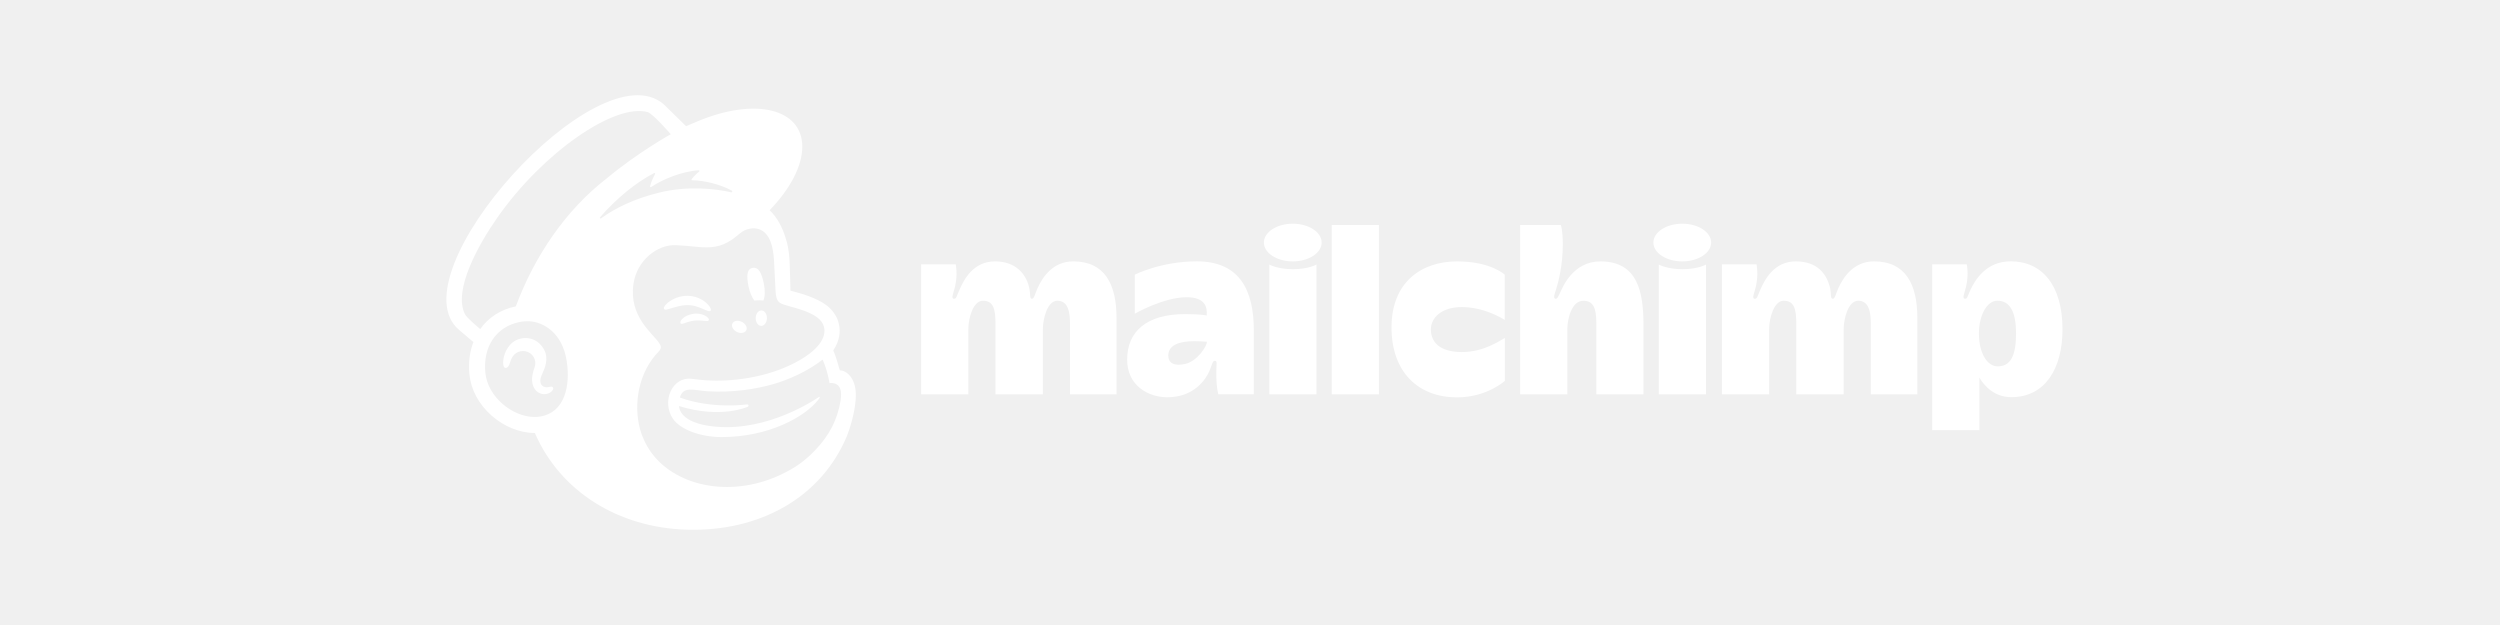
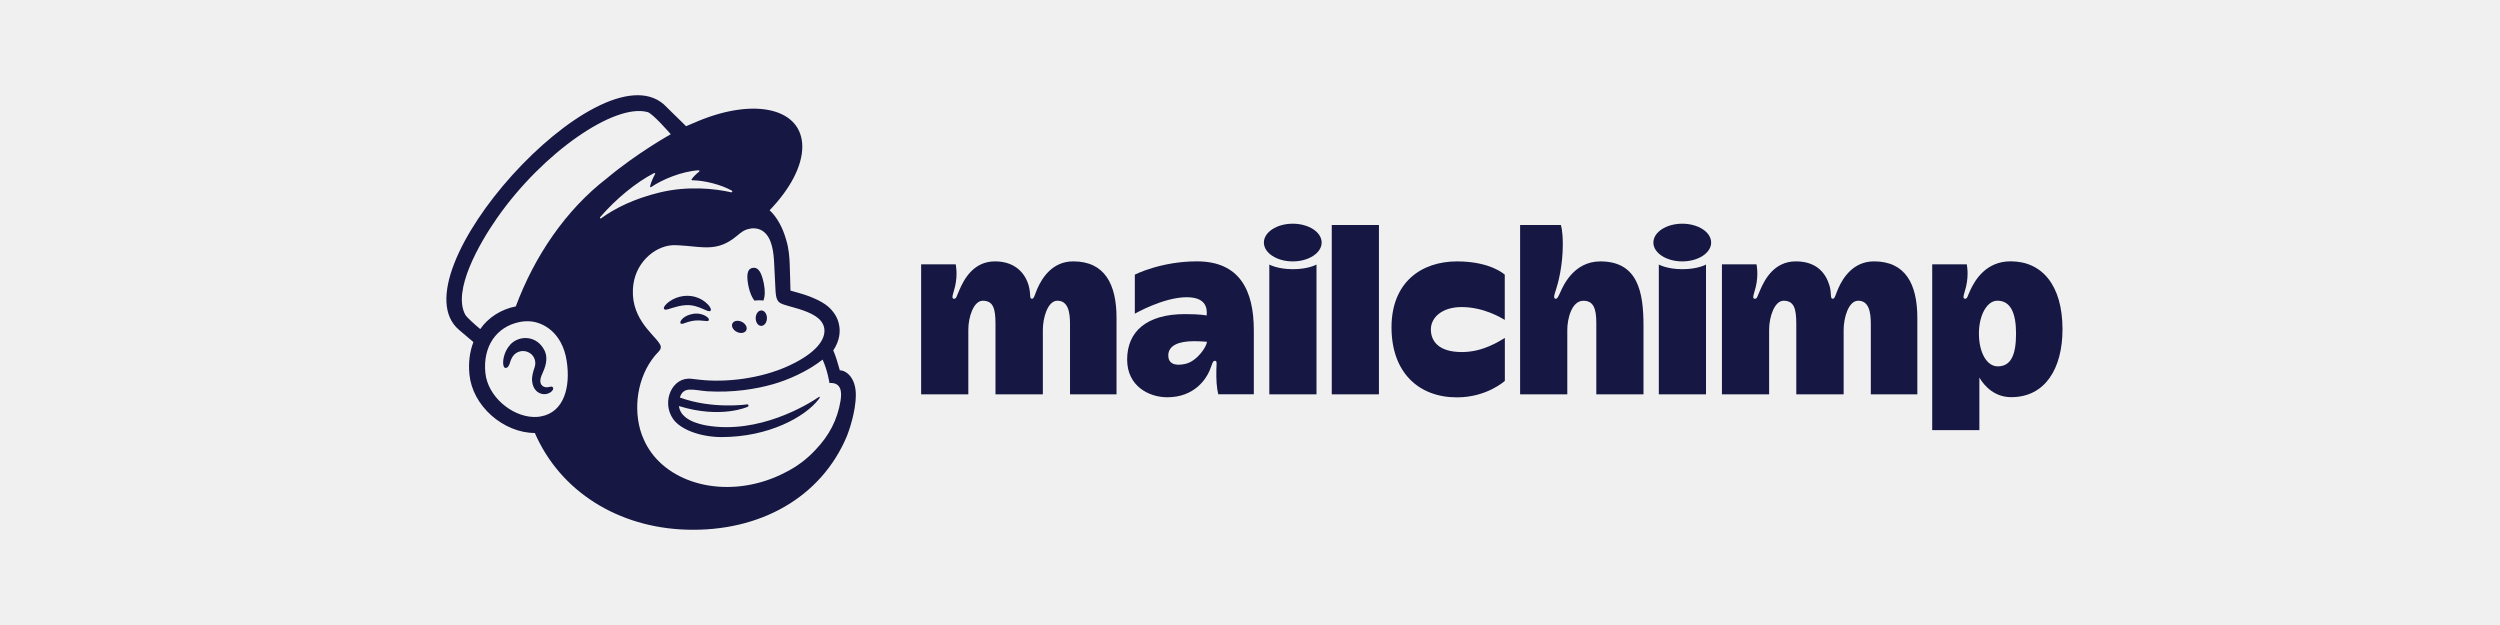
<svg xmlns="http://www.w3.org/2000/svg" width="200" height="50" viewBox="0 0 200 50" fill="none">
-   <path fill-rule="evenodd" clip-rule="evenodd" d="M94.832 29.111C93.929 29.319 93.462 29.041 93.462 28.443C93.462 27.624 94.309 27.296 95.52 27.296C96.052 27.296 96.554 27.342 96.554 27.342C96.554 27.693 95.792 28.889 94.832 29.111ZM95.751 20.908C92.861 20.908 90.786 21.971 90.786 21.971V25.095C90.786 25.095 93.077 23.778 94.935 23.778C96.418 23.778 96.6 24.578 96.533 25.241C96.533 25.241 96.105 25.128 94.8 25.128C91.724 25.128 90.172 26.526 90.172 28.767C90.172 30.893 91.916 31.782 93.387 31.782C95.531 31.782 96.475 30.34 96.764 29.656C96.965 29.182 97.002 28.862 97.182 28.862C97.389 28.862 97.319 29.092 97.309 29.564C97.292 30.391 97.331 31.016 97.462 31.543H100.306V26.427C100.306 23.233 99.176 20.908 95.751 20.908Z" fill="#ffffff" />
-   <path fill-rule="evenodd" clip-rule="evenodd" d="M114.47 26.35C114.47 25.416 115.339 24.565 116.933 24.565C118.67 24.565 120.068 25.402 120.381 25.592V21.975C120.381 21.975 119.277 20.912 116.564 20.912C113.703 20.912 111.321 22.586 111.321 26.189C111.321 29.791 113.483 31.789 116.556 31.789C118.957 31.789 120.388 30.47 120.388 30.47V27.036C119.935 27.289 118.674 28.164 116.95 28.164C115.126 28.164 114.47 27.325 114.47 26.351L114.47 26.35ZM76.457 21.149C76.457 21.151 76.638 21.929 76.399 22.945C76.278 23.462 76.054 23.901 76.324 23.901C76.51 23.901 76.511 23.747 76.753 23.193C77.107 22.383 77.854 20.91 79.599 20.91C81.257 20.91 82.039 21.918 82.297 22.861C82.495 23.578 82.322 23.901 82.562 23.901C82.733 23.901 82.792 23.529 83.002 23.059C83.38 22.216 84.201 20.91 85.861 20.91C88.366 20.91 89.322 22.719 89.322 25.432V31.547H85.601V25.91C85.601 24.97 85.449 24.058 84.592 24.058C83.799 24.058 83.428 25.465 83.428 26.373V31.549H79.639V25.91C79.639 24.708 79.469 24.059 78.624 24.059C77.892 24.059 77.466 25.353 77.466 26.374V31.547H73.691V21.149H76.456H76.457ZM101.545 21.163C101.547 21.164 102.189 21.535 103.436 21.535C104.685 21.535 105.319 21.163 105.319 21.163V31.549H101.545V21.163ZM132.705 21.163C132.707 21.164 133.349 21.535 134.597 21.535C135.845 21.535 136.48 21.163 136.48 21.163V31.549H132.705V21.163ZM110.315 18.002V31.549H106.541V18.002H110.315ZM124.867 18.002C124.868 18.003 125.024 18.392 125.024 19.55C125.024 21.26 124.652 22.652 124.476 23.182C124.383 23.463 124.217 23.896 124.455 23.904C124.593 23.908 124.675 23.701 124.844 23.342C125.011 22.983 125.842 20.912 128.027 20.912C131.037 20.912 131.479 23.377 131.479 26.045V31.549H127.705V25.819C127.705 24.644 127.458 24.061 126.671 24.061C125.72 24.061 125.384 25.533 125.384 26.376V31.549H121.609V18.001H124.868L124.867 18.002ZM140.521 21.149C140.521 21.151 140.702 21.929 140.464 22.945C140.342 23.462 140.118 23.901 140.388 23.901C140.575 23.901 140.575 23.747 140.817 23.193C141.171 22.383 141.918 20.91 143.663 20.91C145.397 20.91 146.085 21.922 146.362 22.861C146.547 23.49 146.386 23.901 146.627 23.901C146.797 23.901 146.857 23.529 147.067 23.059C147.443 22.216 148.265 20.91 149.925 20.91C152.43 20.91 153.387 22.719 153.387 25.432V31.547H149.665V25.91C149.665 24.97 149.513 24.058 148.657 24.058C147.863 24.058 147.492 25.465 147.492 26.373V31.549H143.703V25.91C143.703 24.708 143.534 24.059 142.688 24.059C141.957 24.059 141.53 25.353 141.53 26.374V31.547H137.755V21.149H140.521H140.521ZM103.421 17.896C102.145 17.896 101.111 18.572 101.111 19.404C101.111 20.237 102.145 20.912 103.421 20.912C104.697 20.912 105.732 20.237 105.732 19.404C105.732 18.572 104.697 17.896 103.421 17.896ZM134.582 17.896C133.306 17.896 132.271 18.572 132.271 19.404C132.271 20.237 133.305 20.912 134.582 20.912C135.857 20.912 136.892 20.237 136.892 19.404C136.892 18.572 135.858 17.896 134.582 17.896Z" fill="#ffffff" />
-   <path fill-rule="evenodd" clip-rule="evenodd" d="M159.816 29.309C158.951 29.309 158.314 28.212 158.314 26.682C158.314 25.197 158.968 24.056 159.786 24.056C160.836 24.056 161.284 25.019 161.284 26.682C161.284 28.412 160.871 29.309 159.816 29.309ZM160.852 20.906C158.912 20.906 158.023 22.361 157.636 23.189C157.381 23.736 157.394 23.898 157.208 23.898C156.938 23.898 157.162 23.458 157.283 22.941C157.523 21.923 157.341 21.146 157.341 21.146H154.577V34.411H158.35V30.206C158.796 30.963 159.623 31.773 160.898 31.773C163.627 31.773 165 29.464 165 26.345C165 22.809 163.357 20.906 160.852 20.906" fill="#ffffff" />
-   <path fill-rule="evenodd" clip-rule="evenodd" d="M60.35 24.045C60.604 24.015 60.847 24.013 61.071 24.045C61.2 23.748 61.222 23.237 61.106 22.681C60.933 21.853 60.699 21.353 60.215 21.431C59.732 21.509 59.714 22.108 59.887 22.935C59.984 23.401 60.157 23.799 60.35 24.045Z" fill="#ffffff" />
-   <path fill-rule="evenodd" clip-rule="evenodd" d="M56.2 24.7C56.545 24.852 56.758 24.952 56.841 24.864C56.895 24.809 56.879 24.705 56.796 24.57C56.625 24.291 56.274 24.009 55.901 23.85C55.14 23.522 54.231 23.631 53.53 24.134C53.298 24.304 53.079 24.539 53.11 24.681C53.12 24.727 53.155 24.762 53.236 24.774C53.427 24.796 54.094 24.459 54.862 24.412C55.404 24.378 55.853 24.548 56.199 24.7" fill="#ffffff" />
-   <path fill-rule="evenodd" clip-rule="evenodd" d="M55.504 25.097C55.053 25.168 54.805 25.317 54.645 25.455C54.509 25.574 54.425 25.705 54.426 25.798C54.426 25.842 54.445 25.867 54.46 25.88C54.481 25.898 54.505 25.908 54.534 25.908C54.636 25.908 54.864 25.817 54.864 25.817C55.491 25.592 55.905 25.619 56.315 25.666C56.541 25.691 56.648 25.705 56.698 25.628C56.713 25.605 56.73 25.557 56.685 25.484C56.58 25.312 56.125 25.023 55.504 25.097" fill="#ffffff" />
-   <path fill-rule="evenodd" clip-rule="evenodd" d="M58.949 26.554C59.255 26.704 59.592 26.645 59.701 26.422C59.811 26.2 59.652 25.897 59.346 25.747C59.04 25.596 58.703 25.655 58.593 25.878C58.484 26.101 58.643 26.404 58.949 26.554Z" fill="#ffffff" />
-   <path fill-rule="evenodd" clip-rule="evenodd" d="M60.915 24.836C60.667 24.831 60.461 25.104 60.455 25.445C60.449 25.786 60.646 26.066 60.894 26.07C61.143 26.074 61.349 25.802 61.355 25.46C61.361 25.12 61.164 24.84 60.915 24.836Z" fill="#ffffff" />
-   <path fill-rule="evenodd" clip-rule="evenodd" d="M44.223 30.981C44.161 30.904 44.06 30.927 43.961 30.95C43.892 30.966 43.815 30.984 43.73 30.983C43.547 30.98 43.392 30.902 43.305 30.768C43.192 30.594 43.198 30.335 43.323 30.038L43.382 29.905C43.581 29.458 43.914 28.71 43.54 27.997C43.258 27.46 42.798 27.126 42.245 27.055C41.715 26.988 41.169 27.185 40.82 27.569C40.27 28.176 40.184 29.001 40.291 29.293C40.33 29.399 40.391 29.429 40.435 29.435C40.528 29.448 40.666 29.38 40.753 29.147L40.778 29.071C40.816 28.948 40.888 28.718 41.006 28.535C41.148 28.313 41.369 28.16 41.629 28.104C41.893 28.047 42.163 28.098 42.39 28.246C42.775 28.498 42.923 28.97 42.758 29.42C42.673 29.653 42.535 30.099 42.566 30.464C42.627 31.205 43.083 31.502 43.492 31.534C43.89 31.549 44.168 31.325 44.238 31.162C44.28 31.066 44.245 31.007 44.222 30.982" fill="#ffffff" />
-   <path fill-rule="evenodd" clip-rule="evenodd" d="M48.005 17.38C49.303 15.881 50.901 14.577 52.332 13.845C52.381 13.82 52.434 13.873 52.407 13.922C52.294 14.128 52.075 14.569 52.005 14.903C51.995 14.955 52.051 14.994 52.095 14.964C52.986 14.357 54.534 13.707 55.893 13.623C55.951 13.62 55.979 13.694 55.933 13.73C55.726 13.889 55.5 14.108 55.336 14.33C55.307 14.368 55.334 14.422 55.381 14.422C56.335 14.429 57.679 14.763 58.556 15.255C58.615 15.288 58.573 15.403 58.506 15.387C57.18 15.084 55.01 14.853 52.755 15.403C50.742 15.894 49.205 16.652 48.085 17.467C48.028 17.509 47.96 17.434 48.006 17.381L48.005 17.38ZM54.469 31.909L54.469 31.91L54.47 31.911L54.469 31.909ZM59.82 32.54C59.859 32.524 59.885 32.48 59.881 32.437C59.875 32.383 59.827 32.344 59.774 32.35C59.774 32.35 57.005 32.759 54.388 31.802C54.673 30.876 55.431 31.21 56.576 31.302C58.64 31.426 60.491 31.124 61.858 30.732C63.043 30.392 64.599 29.721 65.808 28.767C66.215 29.662 66.359 30.648 66.359 30.648C66.359 30.648 66.675 30.592 66.939 30.754C67.188 30.907 67.371 31.226 67.246 32.05C66.992 33.59 66.337 34.84 65.237 35.99C64.567 36.711 63.755 37.337 62.825 37.793C62.331 38.053 61.805 38.277 61.249 38.458C57.102 39.813 52.857 38.324 51.489 35.126C51.379 34.886 51.287 34.634 51.214 34.371C50.631 32.264 51.126 29.736 52.674 28.144V28.143C52.769 28.042 52.866 27.923 52.866 27.773C52.866 27.647 52.786 27.515 52.717 27.42C52.176 26.635 50.3 25.297 50.677 22.707C50.947 20.847 52.574 19.537 54.091 19.614L54.476 19.637C55.133 19.675 55.706 19.76 56.248 19.782C57.153 19.822 57.968 19.69 58.932 18.886C59.258 18.615 59.519 18.38 59.96 18.305C60.007 18.297 60.122 18.256 60.353 18.267C60.588 18.28 60.812 18.344 61.014 18.478C61.787 18.993 61.897 20.239 61.937 21.151C61.96 21.671 62.023 22.93 62.044 23.292C62.093 24.119 62.311 24.235 62.75 24.38C62.998 24.461 63.227 24.522 63.565 24.617C64.589 24.904 65.196 25.196 65.579 25.57C65.807 25.805 65.913 26.053 65.946 26.291C66.067 27.171 65.262 28.259 63.133 29.247C60.805 30.328 57.981 30.601 56.03 30.384L55.346 30.307C53.786 30.096 52.895 32.113 53.832 33.495C54.436 34.386 56.08 34.965 57.725 34.966C61.497 34.966 64.397 33.355 65.475 31.965L65.561 31.842C65.615 31.762 65.571 31.718 65.504 31.763C64.623 32.366 60.71 34.76 56.523 34.039C56.523 34.039 56.014 33.955 55.55 33.775C55.181 33.631 54.409 33.276 54.315 32.484C57.693 33.529 59.821 32.541 59.821 32.541L59.82 32.54ZM41.264 24.512C40.089 24.74 39.053 25.406 38.42 26.326C38.042 26.01 37.337 25.399 37.212 25.161C36.201 23.241 38.315 19.509 39.792 17.401C43.443 12.192 49.159 8.25 51.806 8.965C52.236 9.087 53.661 10.739 53.661 10.739C53.661 10.739 51.015 12.207 48.562 14.253C45.256 16.798 42.76 20.497 41.264 24.512H41.264ZM43.238 33.321C43.06 33.351 42.879 33.363 42.696 33.358C40.928 33.311 39.019 31.72 38.829 29.832C38.619 27.746 39.685 26.141 41.572 25.76C41.798 25.714 42.071 25.688 42.365 25.703C43.422 25.761 44.981 26.573 45.336 28.877C45.652 30.917 45.151 32.994 43.238 33.32V33.321ZM67.186 29.626C67.171 29.573 67.072 29.212 66.936 28.778C66.8 28.343 66.66 28.037 66.66 28.037C67.204 27.223 67.214 26.495 67.141 26.083C67.064 25.572 66.851 25.137 66.422 24.686C65.993 24.236 65.116 23.775 63.884 23.429L63.237 23.249C63.234 23.223 63.203 21.725 63.175 21.082C63.155 20.616 63.115 19.891 62.89 19.176C62.621 18.209 62.154 17.362 61.57 16.82C63.181 15.151 64.186 13.311 64.184 11.734C64.179 8.7 60.453 7.781 55.86 9.683L54.887 10.096C54.883 10.092 53.128 8.37 53.102 8.347C47.866 3.78 31.496 21.976 36.729 26.395L37.873 27.365C37.577 28.133 37.46 29.014 37.555 29.961C37.677 31.177 38.305 32.343 39.322 33.244C40.287 34.099 41.556 34.641 42.788 34.639C44.825 39.333 49.478 42.212 54.935 42.374C60.788 42.548 65.701 39.802 67.76 34.868C67.895 34.522 68.466 32.962 68.466 31.585C68.466 30.201 67.684 29.627 67.186 29.627" fill="#ffffff" />
+   <path fill-rule="evenodd" clip-rule="evenodd" d="M94.832 29.111C93.929 29.319 93.462 29.041 93.462 28.443C93.462 27.624 94.309 27.296 95.52 27.296C96.052 27.296 96.554 27.342 96.554 27.342C96.554 27.693 95.792 28.889 94.832 29.111ZM95.751 20.908C92.861 20.908 90.786 21.971 90.786 21.971V25.095C90.786 25.095 93.077 23.778 94.935 23.778C96.418 23.778 96.6 24.578 96.533 25.241C96.533 25.241 96.105 25.128 94.8 25.128C91.724 25.128 90.172 26.526 90.172 28.767C90.172 30.893 91.916 31.782 93.387 31.782C95.531 31.782 96.475 30.34 96.764 29.656C96.965 29.182 97.002 28.862 97.182 28.862C97.389 28.862 97.319 29.092 97.309 29.564C97.292 30.391 97.331 31.016 97.462 31.543H100.306V26.427C100.306 23.233 99.176 20.908 95.751 20.908Z" fill="#161742" />
+   <path fill-rule="evenodd" clip-rule="evenodd" d="M114.47 26.35C114.47 25.416 115.339 24.565 116.933 24.565C118.67 24.565 120.068 25.402 120.381 25.592V21.975C120.381 21.975 119.277 20.912 116.564 20.912C113.703 20.912 111.321 22.586 111.321 26.189C111.321 29.791 113.483 31.789 116.556 31.789C118.957 31.789 120.388 30.47 120.388 30.47V27.036C119.935 27.289 118.674 28.164 116.95 28.164C115.126 28.164 114.47 27.325 114.47 26.351L114.47 26.35ZM76.457 21.149C76.457 21.151 76.638 21.929 76.399 22.945C76.278 23.462 76.054 23.901 76.324 23.901C76.51 23.901 76.511 23.747 76.753 23.193C77.107 22.383 77.854 20.91 79.599 20.91C81.257 20.91 82.039 21.918 82.297 22.861C82.495 23.578 82.322 23.901 82.562 23.901C82.733 23.901 82.792 23.529 83.002 23.059C83.38 22.216 84.201 20.91 85.861 20.91C88.366 20.91 89.322 22.719 89.322 25.432V31.547H85.601V25.91C85.601 24.97 85.449 24.058 84.592 24.058C83.799 24.058 83.428 25.465 83.428 26.373V31.549H79.639V25.91C79.639 24.708 79.469 24.059 78.624 24.059C77.892 24.059 77.466 25.353 77.466 26.374V31.547H73.691V21.149H76.456H76.457ZM101.545 21.163C101.547 21.164 102.189 21.535 103.436 21.535C104.685 21.535 105.319 21.163 105.319 21.163V31.549H101.545V21.163ZM132.705 21.163C132.707 21.164 133.349 21.535 134.597 21.535C135.845 21.535 136.48 21.163 136.48 21.163V31.549H132.705V21.163ZM110.315 18.002V31.549H106.541V18.002H110.315ZM124.867 18.002C124.868 18.003 125.024 18.392 125.024 19.55C125.024 21.26 124.652 22.652 124.476 23.182C124.383 23.463 124.217 23.896 124.455 23.904C124.593 23.908 124.675 23.701 124.844 23.342C125.011 22.983 125.842 20.912 128.027 20.912C131.037 20.912 131.479 23.377 131.479 26.045V31.549H127.705V25.819C127.705 24.644 127.458 24.061 126.671 24.061C125.72 24.061 125.384 25.533 125.384 26.376V31.549H121.609V18.001H124.868L124.867 18.002ZM140.521 21.149C140.521 21.151 140.702 21.929 140.464 22.945C140.342 23.462 140.118 23.901 140.388 23.901C140.575 23.901 140.575 23.747 140.817 23.193C141.171 22.383 141.918 20.91 143.663 20.91C145.397 20.91 146.085 21.922 146.362 22.861C146.547 23.49 146.386 23.901 146.627 23.901C146.797 23.901 146.857 23.529 147.067 23.059C147.443 22.216 148.265 20.91 149.925 20.91C152.43 20.91 153.387 22.719 153.387 25.432V31.547H149.665V25.91C149.665 24.97 149.513 24.058 148.657 24.058C147.863 24.058 147.492 25.465 147.492 26.373V31.549H143.703V25.91C143.703 24.708 143.534 24.059 142.688 24.059C141.957 24.059 141.53 25.353 141.53 26.374V31.547H137.755V21.149H140.521H140.521ZM103.421 17.896C102.145 17.896 101.111 18.572 101.111 19.404C101.111 20.237 102.145 20.912 103.421 20.912C104.697 20.912 105.732 20.237 105.732 19.404C105.732 18.572 104.697 17.896 103.421 17.896ZM134.582 17.896C133.306 17.896 132.271 18.572 132.271 19.404C132.271 20.237 133.305 20.912 134.582 20.912C135.857 20.912 136.892 20.237 136.892 19.404C136.892 18.572 135.858 17.896 134.582 17.896Z" fill="#161742" />
+   <path fill-rule="evenodd" clip-rule="evenodd" d="M159.816 29.309C158.951 29.309 158.314 28.212 158.314 26.682C158.314 25.197 158.968 24.056 159.786 24.056C160.836 24.056 161.284 25.019 161.284 26.682C161.284 28.412 160.871 29.309 159.816 29.309ZM160.852 20.906C158.912 20.906 158.023 22.361 157.636 23.189C157.381 23.736 157.394 23.898 157.208 23.898C156.938 23.898 157.162 23.458 157.283 22.941C157.523 21.923 157.341 21.146 157.341 21.146H154.577V34.411H158.35V30.206C158.796 30.963 159.623 31.773 160.898 31.773C163.627 31.773 165 29.464 165 26.345C165 22.809 163.357 20.906 160.852 20.906" fill="#161742" />
+   <path fill-rule="evenodd" clip-rule="evenodd" d="M60.35 24.045C60.604 24.015 60.847 24.013 61.071 24.045C61.2 23.748 61.222 23.237 61.106 22.681C60.933 21.853 60.699 21.353 60.215 21.431C59.732 21.509 59.714 22.108 59.887 22.935C59.984 23.401 60.157 23.799 60.35 24.045Z" fill="#161742" />
+   <path fill-rule="evenodd" clip-rule="evenodd" d="M56.2 24.7C56.545 24.852 56.758 24.952 56.841 24.864C56.895 24.809 56.879 24.705 56.796 24.57C56.625 24.291 56.274 24.009 55.901 23.85C55.14 23.522 54.231 23.631 53.53 24.134C53.298 24.304 53.079 24.539 53.11 24.681C53.12 24.727 53.155 24.762 53.236 24.774C53.427 24.796 54.094 24.459 54.862 24.412C55.404 24.378 55.853 24.548 56.199 24.7" fill="#161742" />
+   <path fill-rule="evenodd" clip-rule="evenodd" d="M55.504 25.097C55.053 25.168 54.805 25.317 54.645 25.455C54.509 25.574 54.425 25.705 54.426 25.798C54.426 25.842 54.445 25.867 54.46 25.88C54.481 25.898 54.505 25.908 54.534 25.908C54.636 25.908 54.864 25.817 54.864 25.817C55.491 25.592 55.905 25.619 56.315 25.666C56.541 25.691 56.648 25.705 56.698 25.628C56.713 25.605 56.73 25.557 56.685 25.484C56.58 25.312 56.125 25.023 55.504 25.097" fill="#161742" />
+   <path fill-rule="evenodd" clip-rule="evenodd" d="M58.949 26.554C59.255 26.704 59.592 26.645 59.701 26.422C59.811 26.2 59.652 25.897 59.346 25.747C59.04 25.596 58.703 25.655 58.593 25.878C58.484 26.101 58.643 26.404 58.949 26.554Z" fill="#161742" />
+   <path fill-rule="evenodd" clip-rule="evenodd" d="M60.915 24.836C60.667 24.831 60.461 25.104 60.455 25.445C60.449 25.786 60.646 26.066 60.894 26.07C61.143 26.074 61.349 25.802 61.355 25.46C61.361 25.12 61.164 24.84 60.915 24.836Z" fill="#161742" />
+   <path fill-rule="evenodd" clip-rule="evenodd" d="M44.223 30.981C44.161 30.904 44.06 30.927 43.961 30.95C43.892 30.966 43.815 30.984 43.73 30.983C43.547 30.98 43.392 30.902 43.305 30.768C43.192 30.594 43.198 30.335 43.323 30.038L43.382 29.905C43.581 29.458 43.914 28.71 43.54 27.997C43.258 27.46 42.798 27.126 42.245 27.055C41.715 26.988 41.169 27.185 40.82 27.569C40.27 28.176 40.184 29.001 40.291 29.293C40.33 29.399 40.391 29.429 40.435 29.435C40.528 29.448 40.666 29.38 40.753 29.147L40.778 29.071C40.816 28.948 40.888 28.718 41.006 28.535C41.148 28.313 41.369 28.16 41.629 28.104C41.893 28.047 42.163 28.098 42.39 28.246C42.775 28.498 42.923 28.97 42.758 29.42C42.673 29.653 42.535 30.099 42.566 30.464C42.627 31.205 43.083 31.502 43.492 31.534C43.89 31.549 44.168 31.325 44.238 31.162C44.28 31.066 44.245 31.007 44.222 30.982" fill="#161742" />
+   <path fill-rule="evenodd" clip-rule="evenodd" d="M48.005 17.38C49.303 15.881 50.901 14.577 52.332 13.845C52.381 13.82 52.434 13.873 52.407 13.922C52.294 14.128 52.075 14.569 52.005 14.903C51.995 14.955 52.051 14.994 52.095 14.964C52.986 14.357 54.534 13.707 55.893 13.623C55.951 13.62 55.979 13.694 55.933 13.73C55.726 13.889 55.5 14.108 55.336 14.33C55.307 14.368 55.334 14.422 55.381 14.422C56.335 14.429 57.679 14.763 58.556 15.255C58.615 15.288 58.573 15.403 58.506 15.387C57.18 15.084 55.01 14.853 52.755 15.403C50.742 15.894 49.205 16.652 48.085 17.467C48.028 17.509 47.96 17.434 48.006 17.381L48.005 17.38ZM54.469 31.909L54.469 31.91L54.47 31.911L54.469 31.909ZM59.82 32.54C59.859 32.524 59.885 32.48 59.881 32.437C59.875 32.383 59.827 32.344 59.774 32.35C59.774 32.35 57.005 32.759 54.388 31.802C54.673 30.876 55.431 31.21 56.576 31.302C58.64 31.426 60.491 31.124 61.858 30.732C63.043 30.392 64.599 29.721 65.808 28.767C66.215 29.662 66.359 30.648 66.359 30.648C66.359 30.648 66.675 30.592 66.939 30.754C67.188 30.907 67.371 31.226 67.246 32.05C66.992 33.59 66.337 34.84 65.237 35.99C64.567 36.711 63.755 37.337 62.825 37.793C62.331 38.053 61.805 38.277 61.249 38.458C57.102 39.813 52.857 38.324 51.489 35.126C51.379 34.886 51.287 34.634 51.214 34.371C50.631 32.264 51.126 29.736 52.674 28.144V28.143C52.769 28.042 52.866 27.923 52.866 27.773C52.866 27.647 52.786 27.515 52.717 27.42C52.176 26.635 50.3 25.297 50.677 22.707C50.947 20.847 52.574 19.537 54.091 19.614L54.476 19.637C55.133 19.675 55.706 19.76 56.248 19.782C57.153 19.822 57.968 19.69 58.932 18.886C59.258 18.615 59.519 18.38 59.96 18.305C60.007 18.297 60.122 18.256 60.353 18.267C60.588 18.28 60.812 18.344 61.014 18.478C61.787 18.993 61.897 20.239 61.937 21.151C61.96 21.671 62.023 22.93 62.044 23.292C62.093 24.119 62.311 24.235 62.75 24.38C62.998 24.461 63.227 24.522 63.565 24.617C64.589 24.904 65.196 25.196 65.579 25.57C65.807 25.805 65.913 26.053 65.946 26.291C66.067 27.171 65.262 28.259 63.133 29.247C60.805 30.328 57.981 30.601 56.03 30.384L55.346 30.307C53.786 30.096 52.895 32.113 53.832 33.495C54.436 34.386 56.08 34.965 57.725 34.966C61.497 34.966 64.397 33.355 65.475 31.965L65.561 31.842C65.615 31.762 65.571 31.718 65.504 31.763C64.623 32.366 60.71 34.76 56.523 34.039C56.523 34.039 56.014 33.955 55.55 33.775C55.181 33.631 54.409 33.276 54.315 32.484C57.693 33.529 59.821 32.541 59.821 32.541L59.82 32.54ZM41.264 24.512C40.089 24.74 39.053 25.406 38.42 26.326C38.042 26.01 37.337 25.399 37.212 25.161C36.201 23.241 38.315 19.509 39.792 17.401C43.443 12.192 49.159 8.25 51.806 8.965C52.236 9.087 53.661 10.739 53.661 10.739C53.661 10.739 51.015 12.207 48.562 14.253C45.256 16.798 42.76 20.497 41.264 24.512H41.264ZM43.238 33.321C43.06 33.351 42.879 33.363 42.696 33.358C40.928 33.311 39.019 31.72 38.829 29.832C38.619 27.746 39.685 26.141 41.572 25.76C41.798 25.714 42.071 25.688 42.365 25.703C43.422 25.761 44.981 26.573 45.336 28.877C45.652 30.917 45.151 32.994 43.238 33.32V33.321ZM67.186 29.626C67.171 29.573 67.072 29.212 66.936 28.778C66.8 28.343 66.66 28.037 66.66 28.037C67.204 27.223 67.214 26.495 67.141 26.083C67.064 25.572 66.851 25.137 66.422 24.686C65.993 24.236 65.116 23.775 63.884 23.429L63.237 23.249C63.234 23.223 63.203 21.725 63.175 21.082C63.155 20.616 63.115 19.891 62.89 19.176C62.621 18.209 62.154 17.362 61.57 16.82C63.181 15.151 64.186 13.311 64.184 11.734C64.179 8.7 60.453 7.781 55.86 9.683L54.887 10.096C54.883 10.092 53.128 8.37 53.102 8.347C47.866 3.78 31.496 21.976 36.729 26.395L37.873 27.365C37.577 28.133 37.46 29.014 37.555 29.961C37.677 31.177 38.305 32.343 39.322 33.244C40.287 34.099 41.556 34.641 42.788 34.639C44.825 39.333 49.478 42.212 54.935 42.374C60.788 42.548 65.701 39.802 67.76 34.868C67.895 34.522 68.466 32.962 68.466 31.585C68.466 30.201 67.684 29.627 67.186 29.627" fill="#161742" />
</svg>
